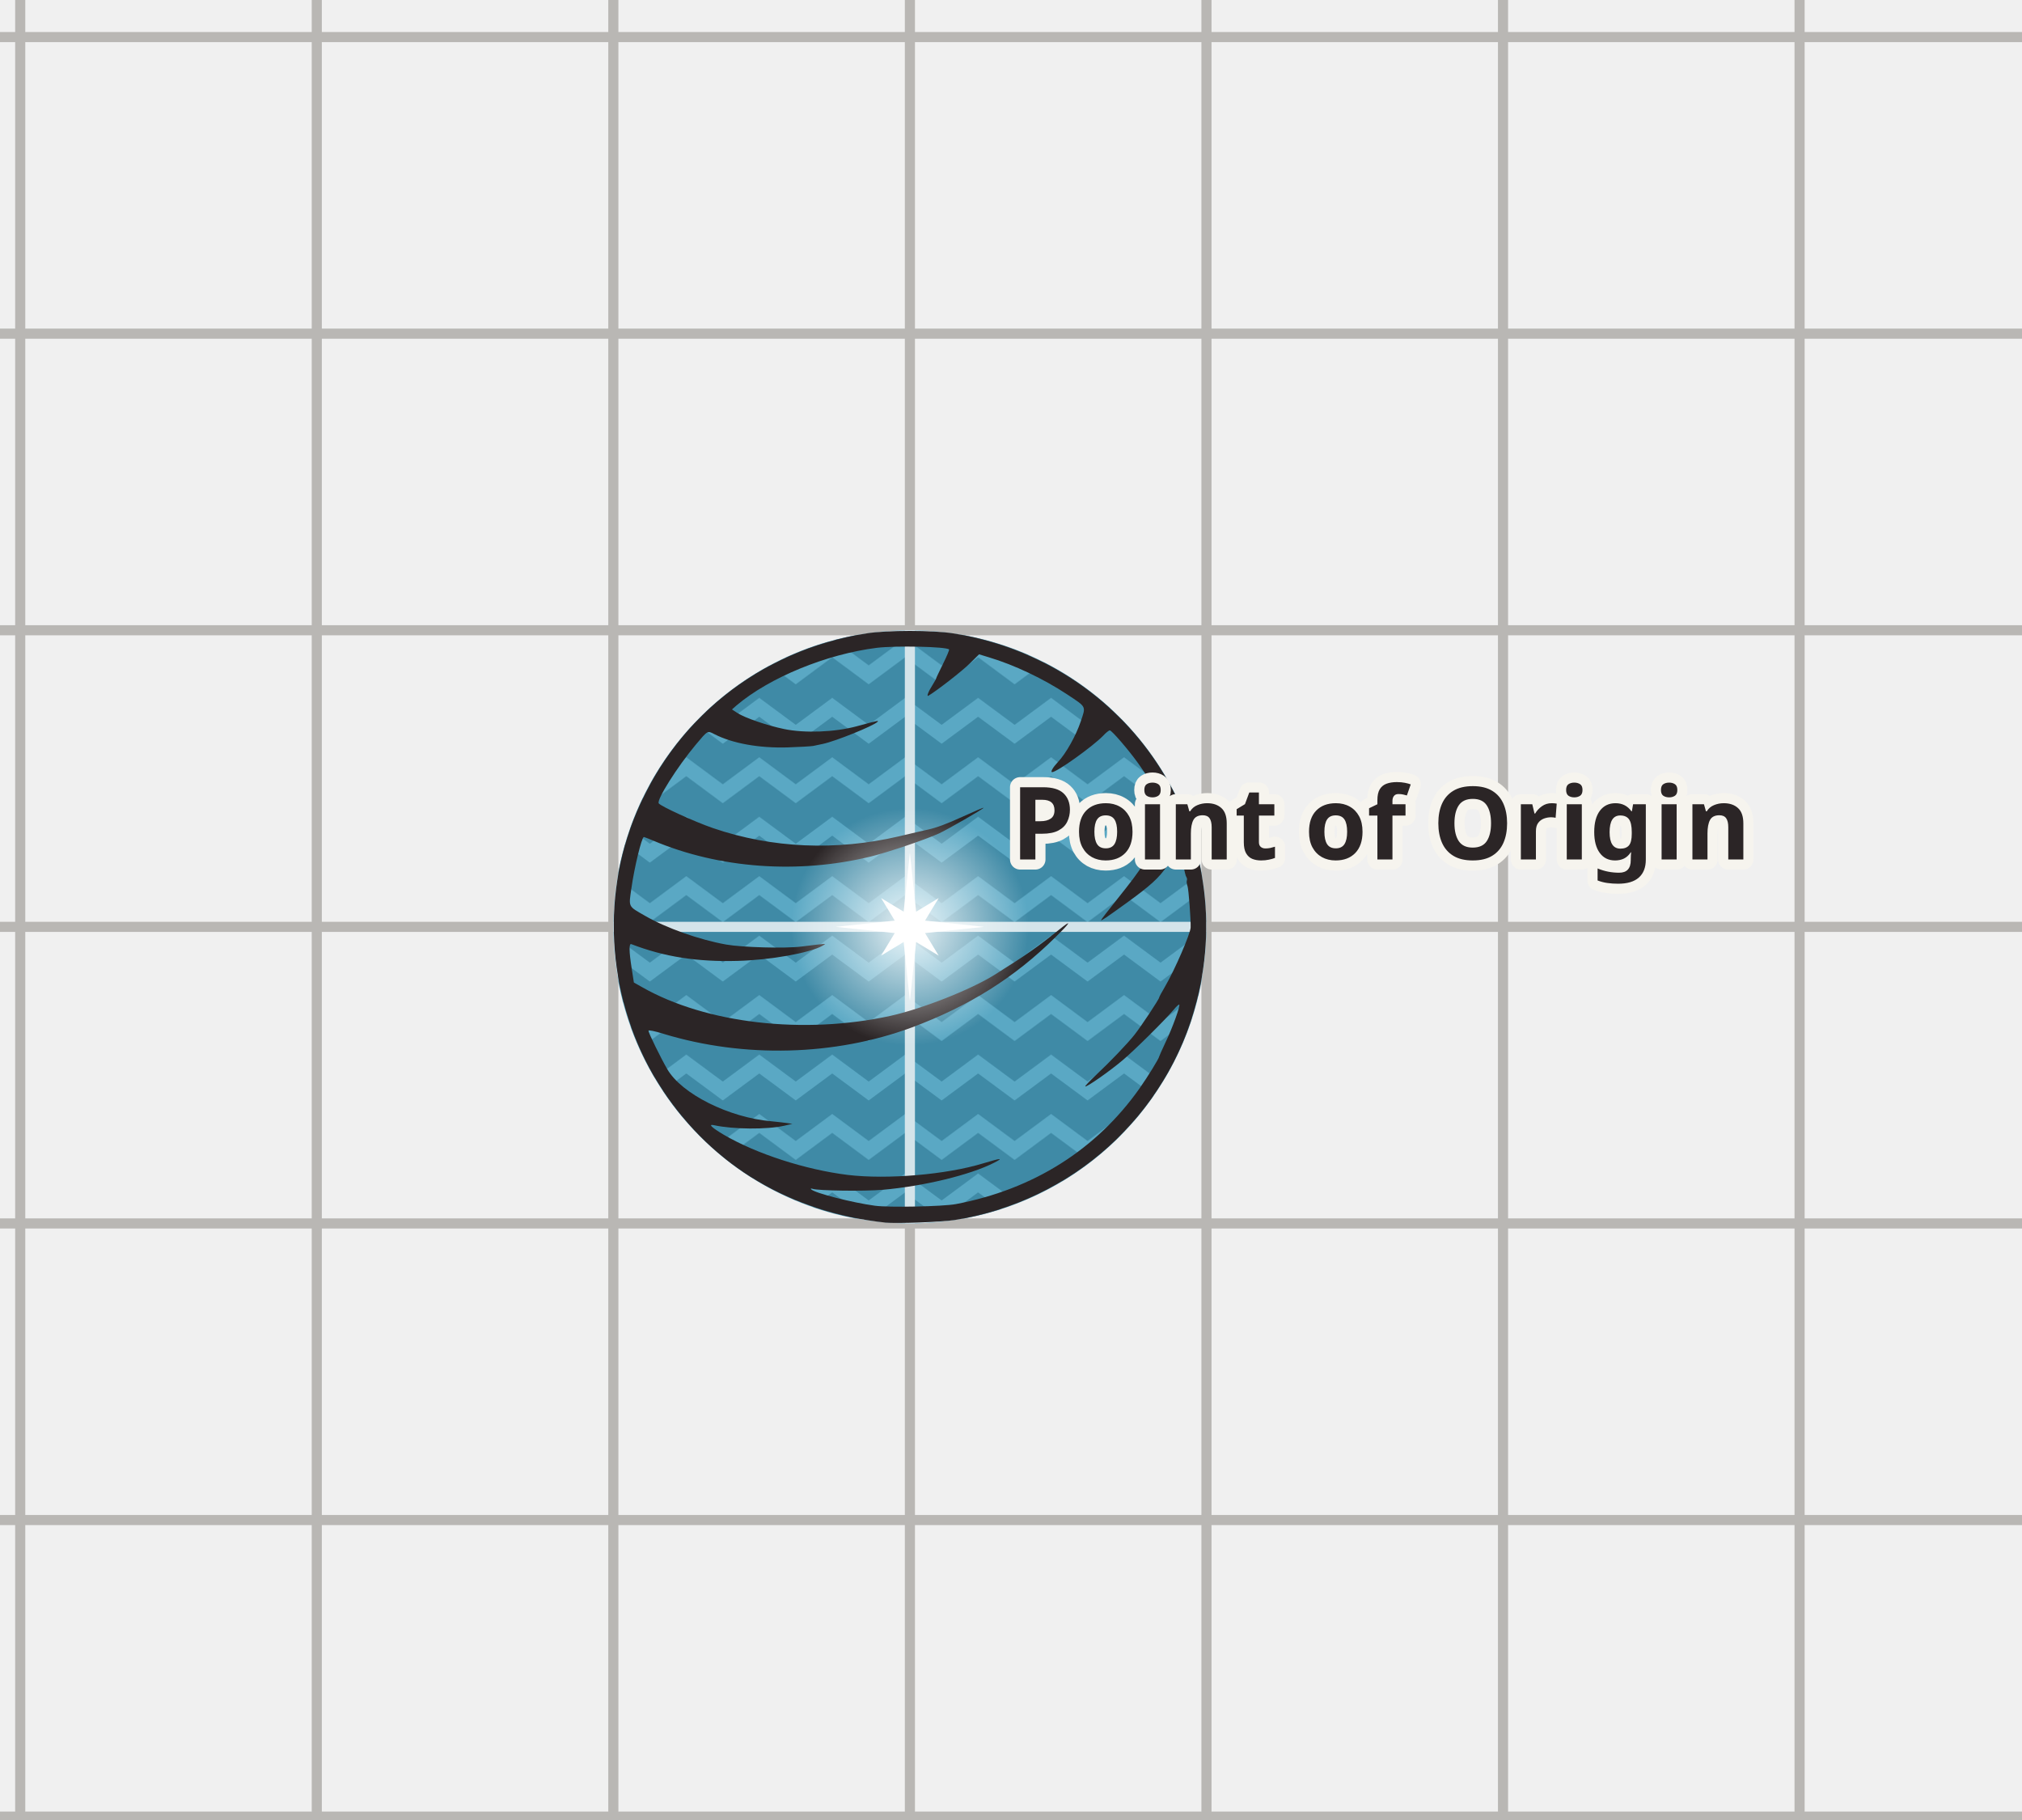
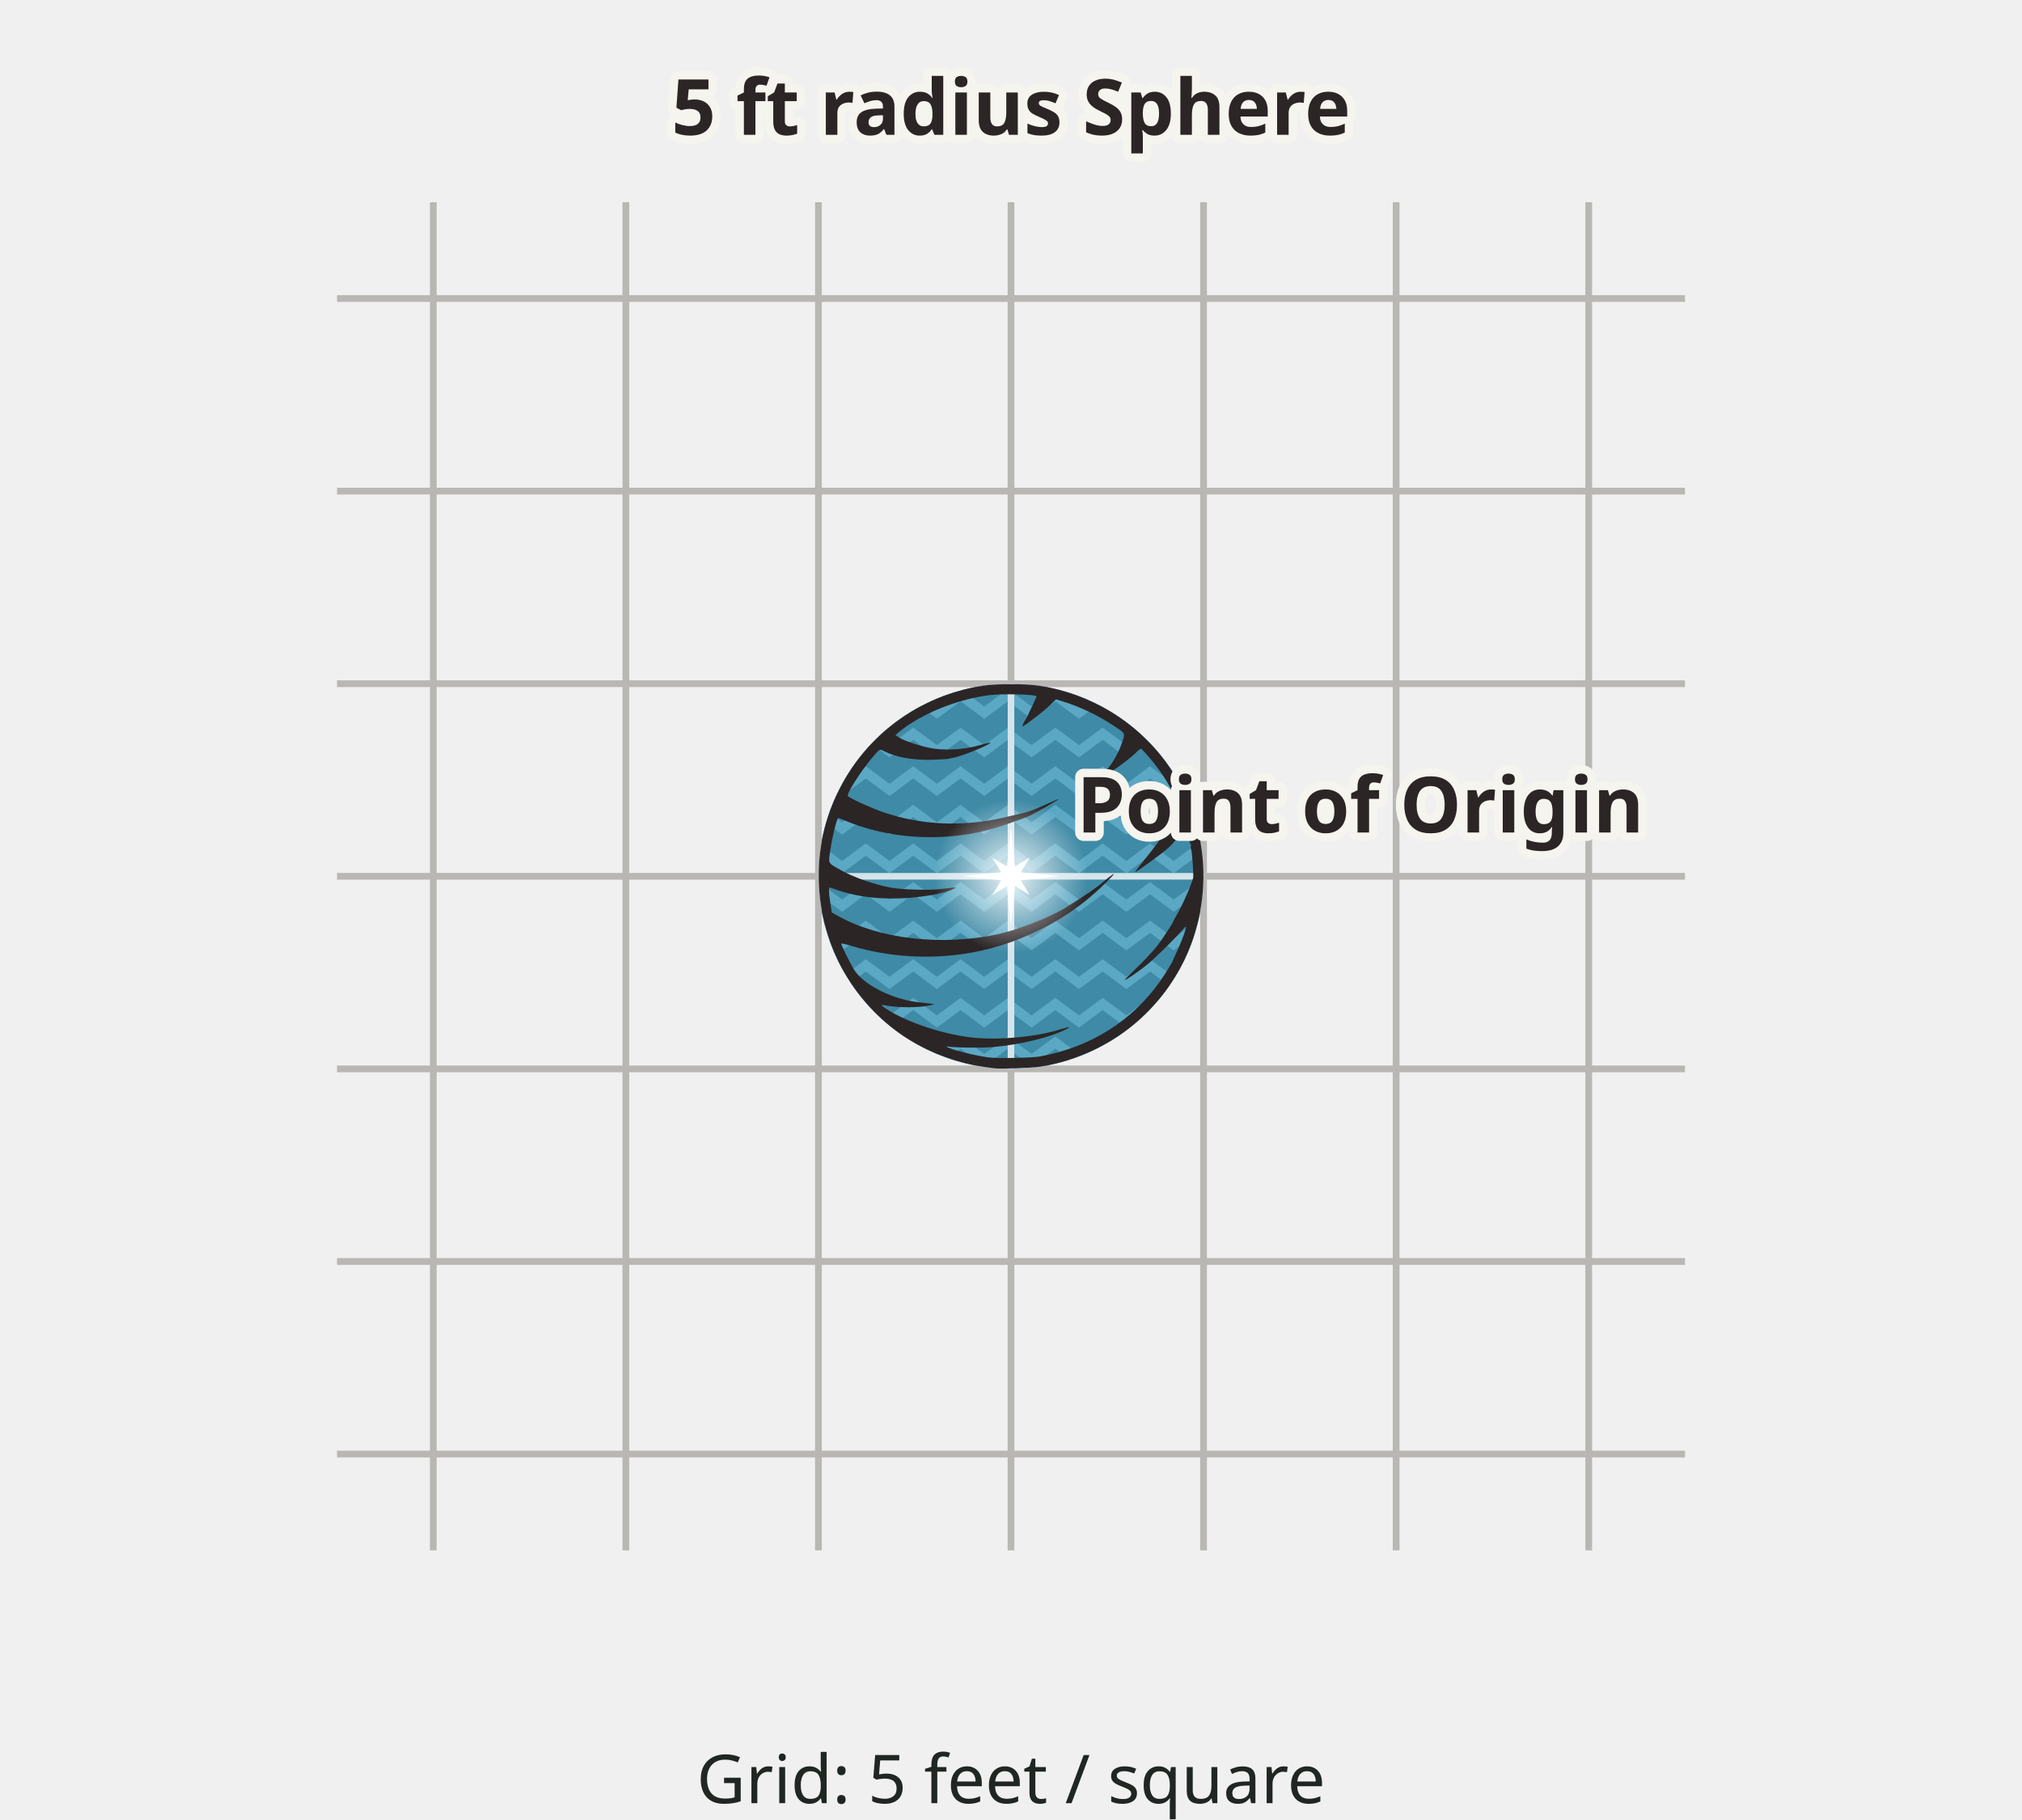
- <svg xmlns="http://www.w3.org/2000/svg" viewBox="0 0 600 540" width="600" height="540">
+ <svg xmlns="http://www.w3.org/2000/svg" viewBox="0 0 600 540" width="600" height="540" data-grid-unit="5" data-grid-step="57.142857142857146">
  <defs>
    <pattern id="chev" width="46" height="40" patternUnits="userSpaceOnUse">
      <rect width="46" height="40" fill="#4a93b8" />
      <path d="M-11.500,20 L0,8 L11.500,20 L23,8 L34.500,20 L46,8 L57.500,20" fill="none" stroke="#7fbad2" stroke-width="10" />
      <path d="M-11.500,20 L0,8 L11.500,20 L23,8 L34.500,20 L46,8 L57.500,20" fill="none" stroke="#a9d3e3" stroke-width="3" transform="translate(0,-3)" />
      <path d="M-11.500,36 L0,24 L11.500,36 L23,24 L34.500,36 L46,24 L57.500,36" fill="none" stroke="#7fbad2" stroke-width="10" />
    </pattern>
    <radialGradient id="glow">
      <stop offset="0" stop-color="#fff" stop-opacity=".9" />
      <stop offset="1" stop-color="#fff" stop-opacity="0" />
    </radialGradient>
  </defs>
-   <g stroke="#b9b7b4" stroke-width="3">
-     <line x1="-82.0" y1="-5" x2="-82.0" y2="545" />
-     <line x1="6.0" y1="-5" x2="6.0" y2="545" />
-     <line x1="94.0" y1="-5" x2="94.0" y2="545" />
-     <line x1="182.0" y1="-5" x2="182.0" y2="545" />
-     <line x1="270.0" y1="-5" x2="270.0" y2="545" />
-     <line x1="358.0" y1="-5" x2="358.0" y2="545" />
-     <line x1="446.0" y1="-5" x2="446.0" y2="545" />
-     <line x1="534.0" y1="-5" x2="534.0" y2="545" />
-     <line x1="622.0" y1="-5" x2="622.0" y2="545" />
-     <line x1="-5" y1="-77.0" x2="605" y2="-77.0" />
-     <line x1="-5" y1="11.0" x2="605" y2="11.0" />
-     <line x1="-5" y1="99.0" x2="605" y2="99.0" />
-     <line x1="-5" y1="187.0" x2="605" y2="187.0" />
-     <line x1="-5" y1="275.0" x2="605" y2="275.0" />
-     <line x1="-5" y1="363.0" x2="605" y2="363.0" />
-     <line x1="-5" y1="451.0" x2="605" y2="451.0" />
-     <line x1="-5" y1="539.0" x2="605" y2="539.0" />
-     <line x1="-5" y1="627.0" x2="605" y2="627.0" />
-   </g>
  <defs>
    <pattern id="chev2" width="54" height="44" patternUnits="userSpaceOnUse">
      <rect width="54" height="44" fill="#3f8aa6" />
      <path d="M0,6 L27,26 L54,6 V20 L27,40 L0,20Z" fill="#5aa8c4" />
    </pattern>
  </defs>
-   <g transform="translate(182,187) scale(0.4009)">
-     <clipPath id="c">
-       <circle cx="219.5" cy="219.5" r="219.5" />
-     </clipPath>
-     <circle cx="219.5" cy="219.5" r="219.5" fill="url(#chev2)" />
-     <g clip-path="url(#c)" stroke="#d4e4ea" stroke-width="7.48">
-       <line x1="-219.5" y1="0" x2="-219.5" y2="439" />
-       <line x1="0" y1="-219.5" x2="439" y2="-219.5" />
-       <line x1="0.0" y1="0" x2="0.0" y2="439" />
-       <line x1="0" y1="0.0" x2="439" y2="0.0" />
-       <line x1="219.5" y1="0" x2="219.5" y2="439" />
-       <line x1="0" y1="219.5" x2="439" y2="219.5" />
-       <line x1="439.0" y1="0" x2="439.0" y2="439" />
-       <line x1="0" y1="439.0" x2="439" y2="439.0" />
-       <line x1="658.5" y1="0" x2="658.5" y2="439" />
-       <line x1="0" y1="658.5" x2="439" y2="658.5" />
+   <g stroke="#b9b7b4" stroke-width="2">
+     <line x1="128.571" y1="60" x2="128.571" y2="460" />
+     <line x1="100" y1="88.571" x2="500" y2="88.571" />
+     <line x1="185.714" y1="60" x2="185.714" y2="460" />
+     <line x1="100" y1="145.714" x2="500" y2="145.714" />
+     <line x1="242.857" y1="60" x2="242.857" y2="460" />
+     <line x1="100" y1="202.857" x2="500" y2="202.857" />
+     <line x1="300.0" y1="60" x2="300.0" y2="460" />
+     <line x1="100" y1="260.0" x2="500" y2="260.0" />
+     <line x1="357.143" y1="60" x2="357.143" y2="460" />
+     <line x1="100" y1="317.143" x2="500" y2="317.143" />
+     <line x1="414.286" y1="60" x2="414.286" y2="460" />
+     <line x1="100" y1="374.286" x2="500" y2="374.286" />
+     <line x1="471.429" y1="60" x2="471.429" y2="460" />
+     <line x1="100" y1="431.429" x2="500" y2="431.429" />
+   </g>
+   <g transform="translate(300 260) scale(0.6493506) translate(-270 -275)">
+     <g transform="translate(182,187) scale(0.4009)">
+       <clipPath id="c">
+         <circle cx="219.5" cy="219.5" r="219.5" />
+       </clipPath>
+       <circle cx="219.5" cy="219.5" r="219.5" fill="url(#chev2)" />
+       <g clip-path="url(#c)" stroke="#d4e4ea" stroke-width="7.48">
+         <line x1="-219.5" y1="0" x2="-219.5" y2="439" />
+         <line x1="0" y1="-219.5" x2="439" y2="-219.5" />
+         <line x1="0.0" y1="0" x2="0.0" y2="439" />
+         <line x1="0" y1="0.0" x2="439" y2="0.0" />
+         <line x1="219.5" y1="0" x2="219.5" y2="439" />
+         <line x1="0" y1="219.5" x2="439" y2="219.5" />
+         <line x1="439.0" y1="0" x2="439.0" y2="439" />
+         <line x1="0" y1="439.0" x2="439" y2="439.0" />
+         <line x1="658.5" y1="0" x2="658.5" y2="439" />
+         <line x1="0" y1="658.5" x2="439" y2="658.5" />
+       </g>
+       <path d="M201.5,438.4C131.5,430.9 73.9,396.7 36.6,340.5C-2.1,282.3 -10.5,206.1 14.6,141.2C43.4,66.8 107.9,14.9 187.5,2.3C202.7,-0.1 236.3,-0.1 251.5,2.3C381.5,22.9 464.2,147.8 431.8,274.5C410.2,359.0 339.6,422.8 252.5,436.5C242.8,438.0 209.6,439.2 201.5,438.4ZM253.5,424.7C310.9,413.8 357.5,384.4 389.6,338.9C395.4,330.7 404.0,316.7 404.0,315.5C404.0,315.2 406.1,310.6 408.6,305.2C413.9,294.3 420.1,277.0 418.8,277.0C418.3,277.0 416.5,278.7 414.8,280.8C407.6,289.2 385.9,310.7 377.0,318.2C367.2,326.5 350.1,338.4 349.3,337.6C349.0,337.4 352.3,333.9 356.6,329.8C367.8,319.3 380.5,306.0 385.8,299.3C390.9,292.8 404.0,273.0 404.0,271.8C404.0,271.4 405.9,267.8 408.3,263.8C415.5,251.5 427.1,224.7 427.3,220.0C427.5,214.0 425.8,191.6 425.0,189.4C424.4,187.9 424.2,186.0 424.5,185.2C424.8,184.4 424.6,183.2 424.1,182.6C423.6,182.0 422.7,178.3 422.1,174.3C421.5,170.4 420.5,165.9 420.0,164.5L419.0,161.8L417.2,164.1C416.2,165.4 413.0,170.0 410.0,174.3C403.8,183.4 397.5,189.1 379.5,202.1C364.8,212.7 361.0,215.3 361.0,214.5C361.0,214.2 366.3,207.3 372.8,199.2C392.8,174.1 395.1,170.4 401.0,152.5C402.8,147.0 405.3,140.5 406.6,138.0L408.9,133.4L405.2,126.2C399.2,114.5 395.3,108.1 388.7,98.8C381.5,88.7 369.0,74.2 367.5,74.1C366.9,74.0 364.6,75.8 362.5,78.1C354.7,86.1 328.3,105.0 324.8,105.0C323.3,105.0 325.4,101.4 329.1,97.5C335.0,91.3 342.5,77.9 346.0,67.4C349.8,56.0 350.4,57.1 336.1,47.6C318.6,36.0 296.7,25.6 277.9,20.0L270.7,17.8L263.6,24.8C257.9,30.4 239.9,44.4 233.3,48.4C231.6,49.4 233.1,45.4 236.5,40.1C237.9,37.9 239.0,35.8 239.0,35.5C239.0,35.2 241.3,30.4 244.0,24.9C246.8,19.3 248.8,14.5 248.5,14.2C246.4,12.1 209.1,11.3 195.0,13.0C157.6,17.7 115.5,35.0 91.1,55.7L87.8,58.6L91.8,61.2C97.2,64.8 113.8,70.5 126.4,73.1C141.7,76.3 164.0,75.4 180.0,71.1C196.1,66.7 196.7,66.6 195.5,67.8C192.5,70.8 164.6,82.1 155.1,84.1C152.6,84.6 149.4,85.3 148.0,85.6C146.6,85.9 138.0,86.4 128.9,86.7C107.9,87.3 88.3,83.8 74.8,76.9C69.6,74.2 70.0,74.0 61.0,84.7C47.3,101.1 31.9,125.5 33.6,128.1C34.9,130.2 60.3,141.8 73.7,146.4C117.5,161.4 164.9,163.4 211.5,152.5C219.8,150.5 229.4,148.3 233.0,147.5C239.0,146.2 247.1,143.2 258.0,138.2C267.9,133.7 274.0,131.1 274.0,131.4C274.0,132.2 247.8,147.2 241.0,150.4C230.8,155.0 203.7,164.2 190.8,167.4C136.9,180.6 78.4,176.4 29.3,155.6C25.9,154.2 22.9,153.0 22.6,153.0C21.0,153.0 15.5,175.7 13.4,190.8C11.3,205.3 10.7,204.0 23.6,211.4C39.2,220.4 63.5,229.0 83.5,232.6C95.4,234.7 127.0,235.6 139.1,234.1C159.4,231.6 157.9,231.7 154.8,233.5C145.5,238.8 116.1,244.1 91.9,244.7C61.9,245.5 37.8,241.7 13.3,232.3C11.5,231.6 11.6,237.7 13.6,250.4L15.2,260.7L21.4,264.2C68.7,291.1 141.0,299.4 205.0,285.4C228.5,280.2 264.8,265.9 282.5,254.8C306.5,239.7 314.2,234.3 329.8,221.7C339.8,213.6 338.8,215.8 327.2,227.2C296.8,257.2 263.5,278.1 220.8,294.0C163.9,315.0 96.8,316.8 37.2,298.7C30.5,296.6 26.0,295.7 26.0,296.4C26.0,298.0 35.2,316.7 39.9,324.8C50.6,343.2 85.6,360.7 117.0,363.4C121.1,363.8 126.3,364.4 128.5,364.7L132.5,365.3L126.5,366.7C113.7,369.6 88.7,369.4 74.5,366.3C69.9,365.3 72.7,368.0 81.8,373.4C105.9,387.5 142.1,399.2 173.5,403.1C202.8,406.6 246.5,402.9 273.9,394.5C287.1,390.5 289.1,390.4 281.8,394.1C264.2,403.1 229.9,411.4 199.5,414.1C185.6,415.3 151.5,414.8 147.5,413.4C146.1,412.9 145.8,413.0 146.5,413.8C149.1,416.5 176.7,423.6 193.6,425.9C204.0,427.3 243.9,426.5 253.5,424.7Z" fill="#2b2526" fill-rule="evenodd" />
+       <circle cx="219.5" cy="219.5" r="87.8" fill="url(#glow)" />
+       <polygon points="219.5,164.6 224.1,208.3 240.8,198.2 230.7,214.9 274.4,219.5 230.7,224.1 240.8,240.8 224.1,230.7 219.5,274.4 214.9,230.7 198.2,240.8 208.3,224.1 164.6,219.5 208.3,214.9 198.2,198.2 214.9,208.3" fill="#fff" />
    </g>
-     <path d="M201.5,438.4C131.5,430.9 73.9,396.7 36.6,340.5C-2.1,282.3 -10.5,206.1 14.6,141.2C43.4,66.8 107.9,14.9 187.5,2.3C202.7,-0.1 236.3,-0.1 251.5,2.3C381.5,22.9 464.2,147.8 431.8,274.5C410.2,359.0 339.6,422.8 252.5,436.5C242.8,438.0 209.6,439.2 201.5,438.4ZM253.5,424.7C310.9,413.8 357.5,384.4 389.6,338.9C395.4,330.7 404.0,316.7 404.0,315.5C404.0,315.2 406.1,310.6 408.6,305.2C413.9,294.3 420.1,277.0 418.8,277.0C418.3,277.0 416.5,278.7 414.8,280.8C407.6,289.2 385.9,310.7 377.0,318.2C367.2,326.5 350.1,338.4 349.3,337.6C349.0,337.4 352.3,333.9 356.6,329.8C367.8,319.3 380.5,306.0 385.8,299.3C390.9,292.8 404.0,273.0 404.0,271.8C404.0,271.4 405.9,267.8 408.3,263.8C415.5,251.5 427.1,224.7 427.3,220.0C427.5,214.0 425.8,191.6 425.0,189.4C424.4,187.9 424.2,186.0 424.5,185.2C424.8,184.4 424.6,183.2 424.1,182.6C423.6,182.0 422.7,178.3 422.1,174.3C421.5,170.4 420.5,165.9 420.0,164.5L419.0,161.8L417.2,164.1C416.2,165.4 413.0,170.0 410.0,174.3C403.8,183.4 397.5,189.1 379.5,202.1C364.8,212.7 361.0,215.3 361.0,214.5C361.0,214.2 366.3,207.3 372.8,199.2C392.8,174.1 395.1,170.4 401.0,152.5C402.8,147.0 405.3,140.5 406.6,138.0L408.9,133.4L405.2,126.2C399.2,114.5 395.3,108.1 388.7,98.8C381.5,88.7 369.0,74.2 367.5,74.1C366.9,74.0 364.6,75.8 362.5,78.1C354.7,86.1 328.3,105.0 324.8,105.0C323.3,105.0 325.4,101.4 329.1,97.5C335.0,91.3 342.5,77.9 346.0,67.4C349.8,56.0 350.4,57.1 336.1,47.6C318.6,36.0 296.7,25.6 277.9,20.0L270.7,17.8L263.6,24.8C257.9,30.4 239.9,44.4 233.3,48.4C231.6,49.4 233.1,45.4 236.5,40.1C237.9,37.9 239.0,35.8 239.0,35.5C239.0,35.2 241.3,30.4 244.0,24.9C246.8,19.3 248.8,14.5 248.5,14.2C246.4,12.1 209.1,11.3 195.0,13.0C157.6,17.7 115.5,35.0 91.1,55.7L87.8,58.6L91.8,61.2C97.2,64.8 113.8,70.5 126.4,73.1C141.7,76.3 164.0,75.4 180.0,71.1C196.1,66.7 196.7,66.6 195.5,67.8C192.5,70.8 164.6,82.1 155.1,84.1C152.6,84.6 149.4,85.3 148.0,85.6C146.6,85.9 138.0,86.4 128.9,86.7C107.9,87.3 88.3,83.8 74.8,76.9C69.6,74.2 70.0,74.0 61.0,84.7C47.3,101.1 31.9,125.5 33.6,128.1C34.9,130.2 60.3,141.8 73.7,146.4C117.5,161.4 164.9,163.4 211.5,152.5C219.8,150.5 229.4,148.3 233.0,147.5C239.0,146.2 247.1,143.2 258.0,138.2C267.9,133.7 274.0,131.1 274.0,131.4C274.0,132.2 247.8,147.2 241.0,150.4C230.8,155.0 203.7,164.2 190.8,167.4C136.9,180.6 78.4,176.4 29.3,155.6C25.9,154.2 22.9,153.0 22.6,153.0C21.0,153.0 15.5,175.7 13.4,190.8C11.3,205.3 10.7,204.0 23.6,211.4C39.2,220.4 63.5,229.0 83.5,232.6C95.4,234.7 127.0,235.6 139.1,234.1C159.4,231.6 157.9,231.7 154.8,233.5C145.5,238.8 116.1,244.1 91.9,244.7C61.9,245.5 37.8,241.7 13.3,232.3C11.5,231.6 11.6,237.7 13.6,250.4L15.2,260.7L21.4,264.2C68.7,291.1 141.0,299.4 205.0,285.4C228.5,280.2 264.8,265.9 282.5,254.8C306.5,239.7 314.2,234.3 329.8,221.7C339.8,213.6 338.8,215.8 327.2,227.2C296.8,257.2 263.5,278.1 220.8,294.0C163.9,315.0 96.8,316.8 37.2,298.7C30.5,296.6 26.0,295.7 26.0,296.4C26.0,298.0 35.2,316.7 39.9,324.8C50.6,343.2 85.6,360.7 117.0,363.4C121.1,363.8 126.3,364.4 128.5,364.7L132.5,365.3L126.5,366.7C113.7,369.6 88.7,369.4 74.5,366.3C69.9,365.3 72.7,368.0 81.8,373.4C105.9,387.5 142.1,399.2 173.5,403.1C202.8,406.6 246.5,402.9 273.9,394.5C287.1,390.5 289.1,390.4 281.8,394.1C264.2,403.1 229.9,411.4 199.5,414.1C185.6,415.3 151.5,414.8 147.5,413.4C146.1,412.9 145.8,413.0 146.5,413.8C149.1,416.5 176.7,423.6 193.6,425.9C204.0,427.3 243.9,426.5 253.5,424.7Z" fill="#2b2526" fill-rule="evenodd" />
-     <circle cx="219.5" cy="219.5" r="87.8" fill="url(#glow)" />
-     <polygon points="219.5,164.6 224.1,208.3 240.8,198.2 230.7,214.9 274.4,219.5 230.7,224.1 240.8,240.8 224.1,230.7 219.5,274.4 214.9,230.7 198.2,240.8 208.3,224.1 164.6,219.5 208.3,214.9 198.2,198.2 214.9,208.3" fill="#fff" />
  </g>
-   <text x="300" y="255" font-size="30" text-anchor="start" fill="#2b2526" stroke="#f6f4ee" stroke-width="6" paint-order="stroke" stroke-linejoin="round" font-family="Molengo, 'Trebuchet MS', sans-serif" font-weight="bold">Point of Origin</text>
+   <text x="319.481" y="247.013" font-size="23" text-anchor="start" fill="#2b2526" stroke="#f6f4ee" stroke-width="5" paint-order="stroke" stroke-linejoin="round" font-family="Molengo, 'Trebuchet MS', sans-serif" font-weight="bold">Point of Origin</text>
+   <text x="300" y="40" font-size="23" text-anchor="middle" fill="#2b2526" stroke="#f6f4ee" stroke-width="5" paint-order="stroke" stroke-linejoin="round" font-family="Molengo, 'Trebuchet MS', sans-serif" font-weight="bold">5 ft radius Sphere</text>
+   <text x="300" y="535" text-anchor="middle" font-size="20" fill="#202622" font-family="sans-serif">Grid: 5 feet / square</text>
</svg>
